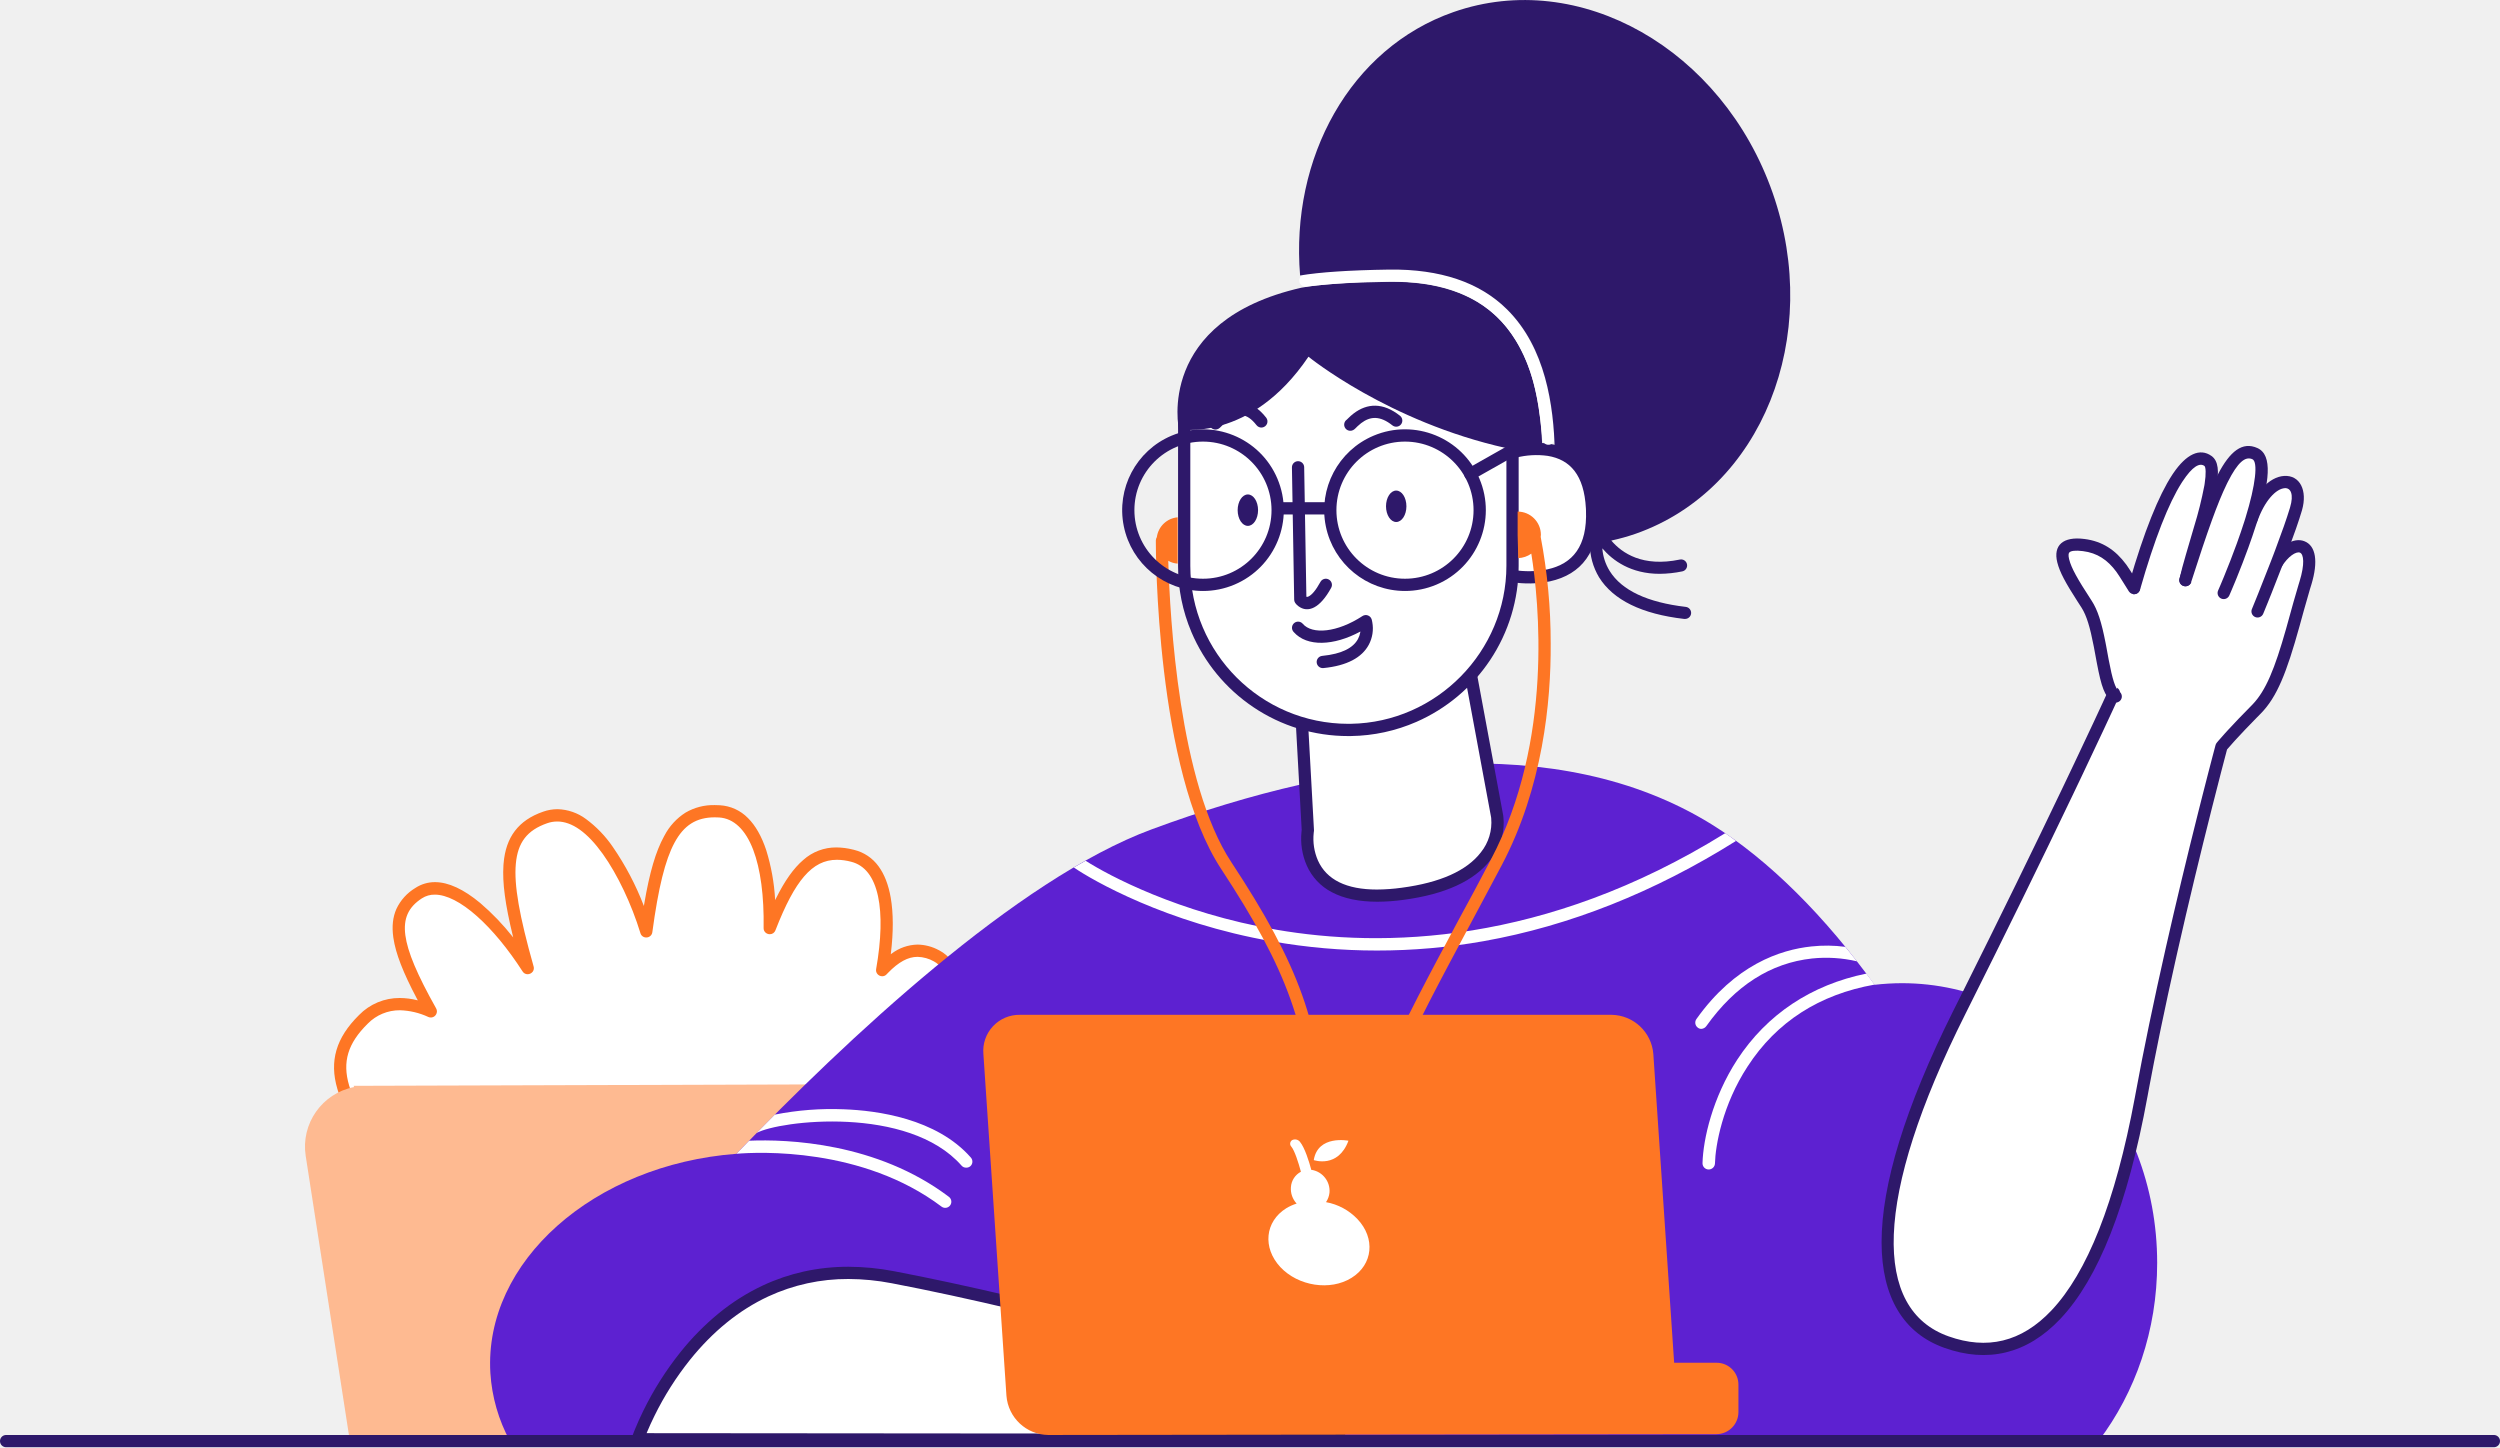
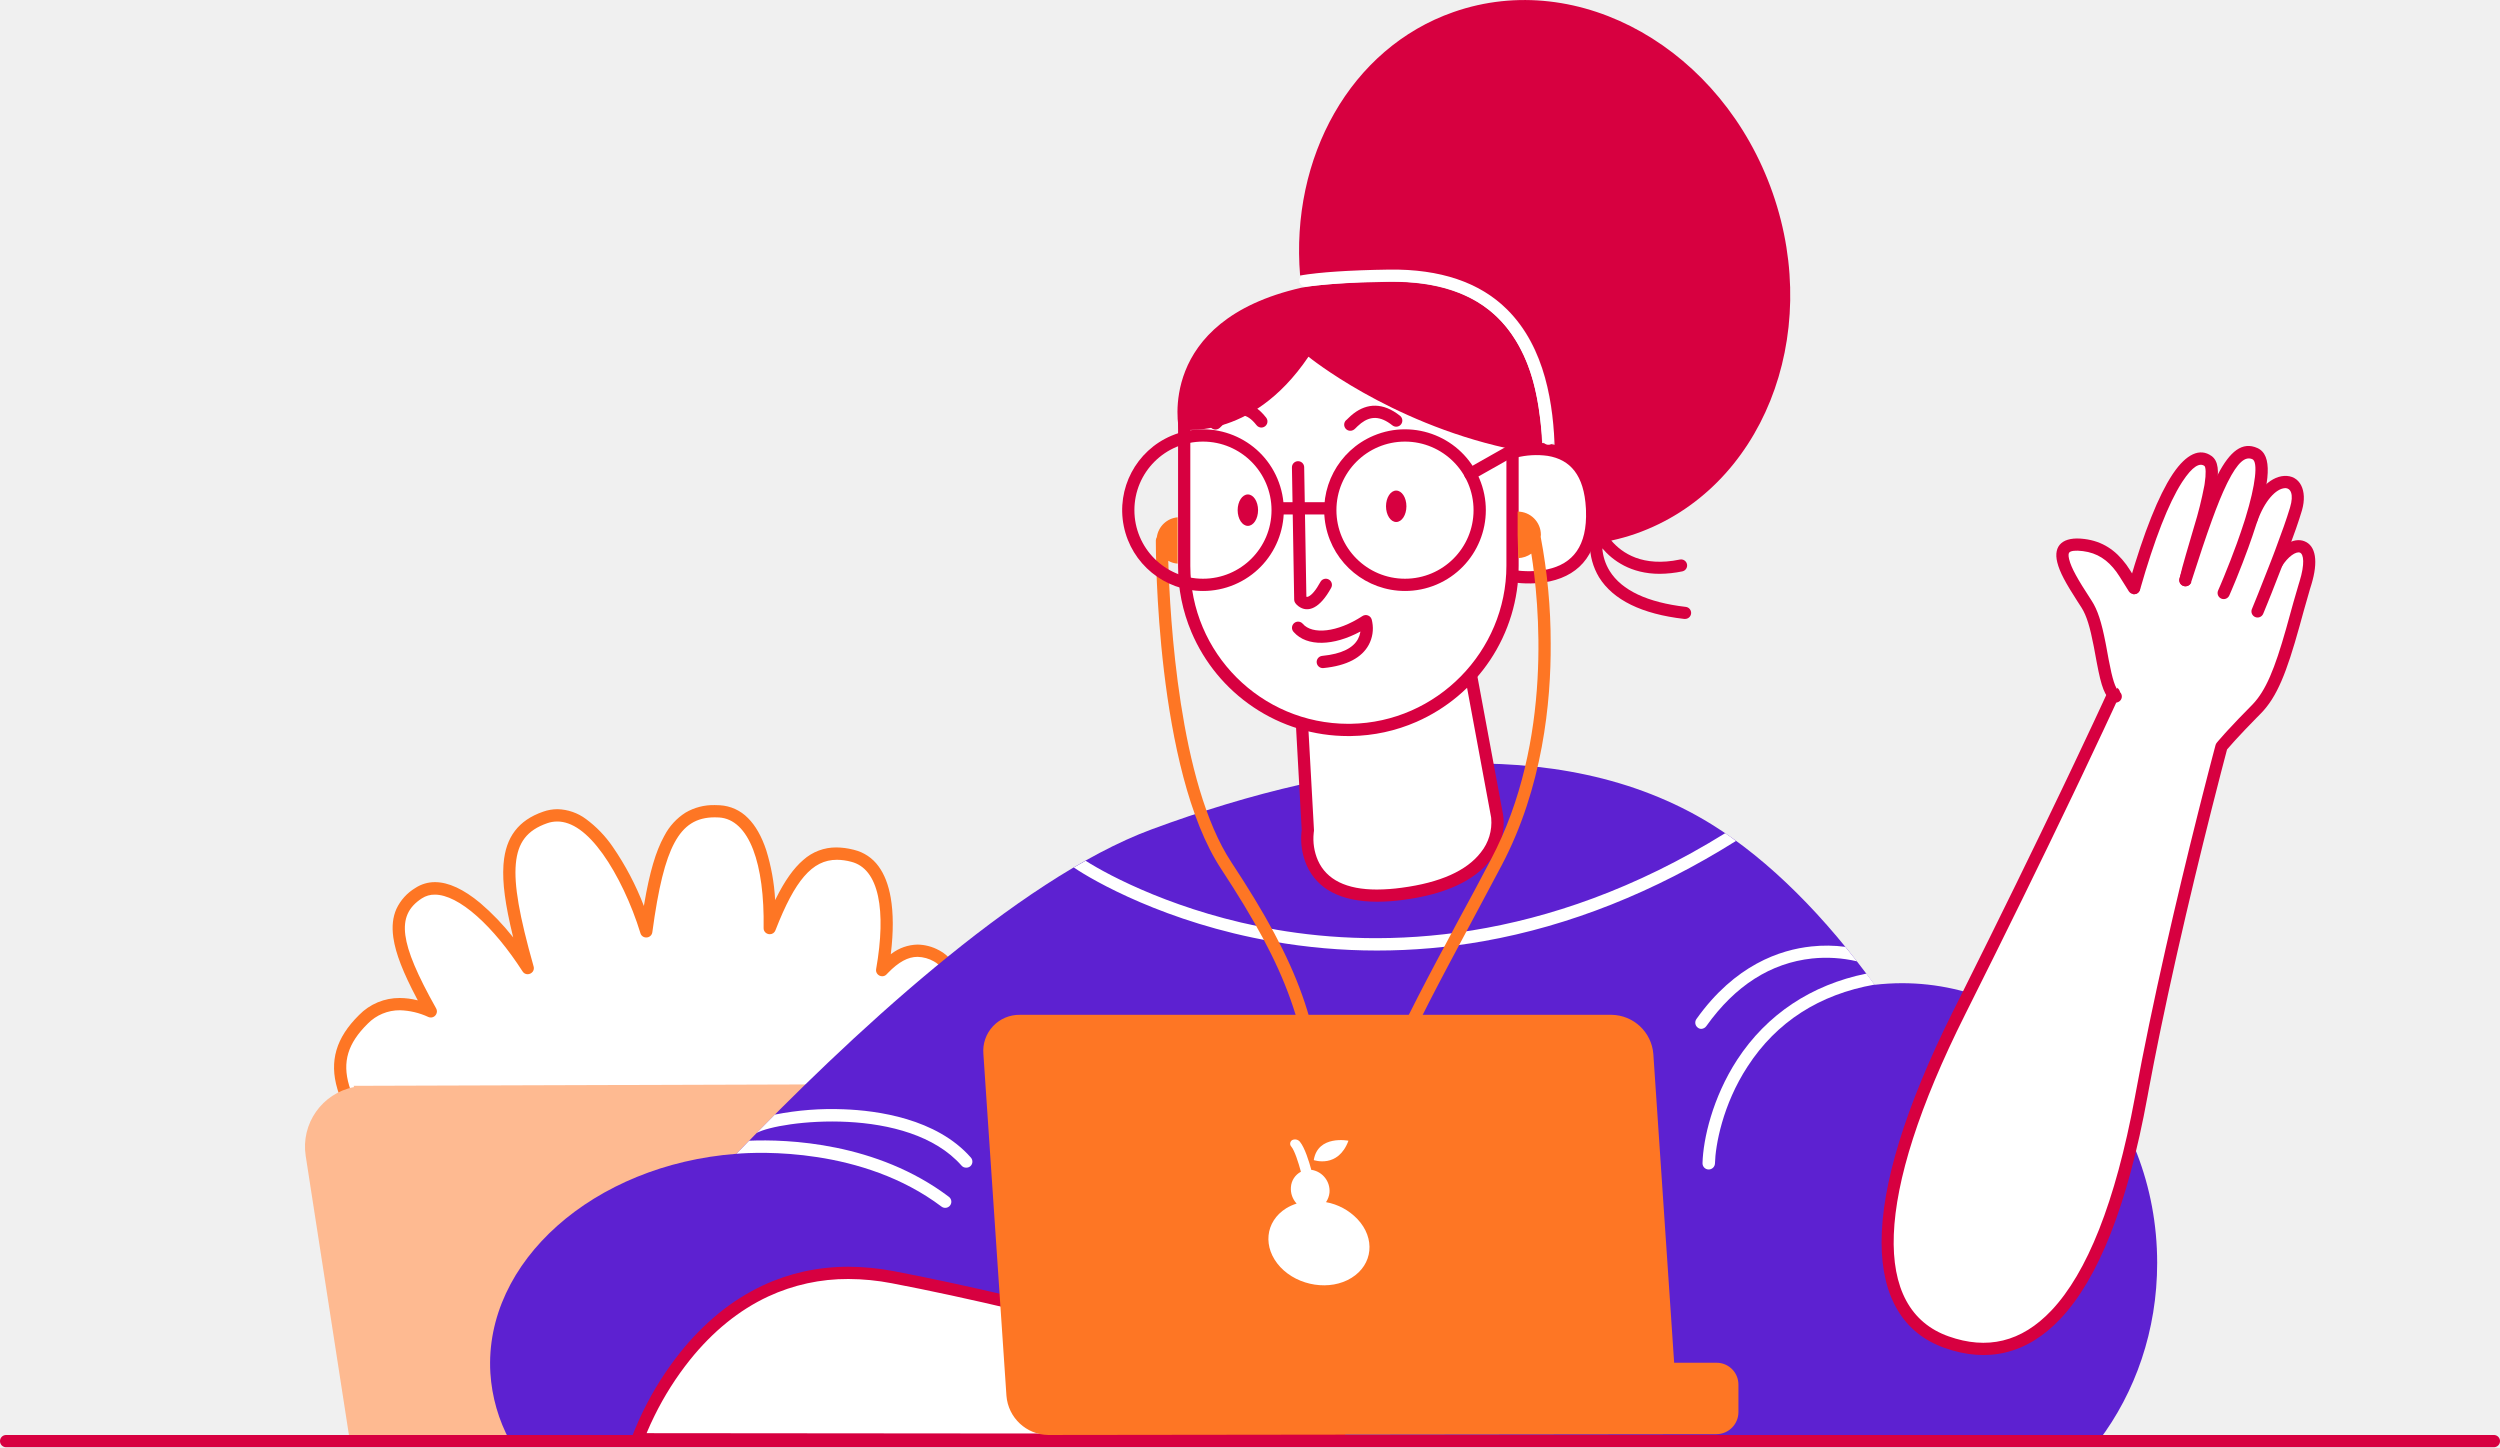
<svg xmlns="http://www.w3.org/2000/svg" viewBox="0 0 1225.1 709.2">
  <g id="support_solid" data-name="support/solid" transform="translate(2.2)">
    <g id="support_solid-2" data-name="support/solid" transform="translate(-3)">
      <g id="support_solid-3" data-name="support_solid">
        <g id="suculent" transform="translate(150 397)">
          <path id="succulent" d="M292.406,70.973c-9.6-5.1-17.8-2.7-26.8,6.9,4.1-23.2,4-51.3-14.4-56-18.9-4.9-29.6,6.9-40.7,35.4.4-24.4-4.4-55.9-24.6-57.2-22.7-1.4-30.3,17.3-35.9,58.8-7.1-23.2-26.6-63.9-49.6-55.8-22.5,7.9-21,29.6-8.5,73.8-12.3-19.1-37-47.5-53.5-36.7-15.7,10.2-11.4,26.9,6,57.9-11.5-5-23.4-5.5-33,3.9-21.5,21.2-11.1,41.3,18.6,78.6,29.8,37.3,243.7-28.7,253.8-45.5C294.006,118.173,309.906,80.373,292.406,70.973Z" transform="translate(17.494 0.527)" fill="#fff" />
          <path id="succulent_2_" d="M74.2,197.887h-.008c-22.29,0-36.937-4.188-43.534-12.445a316.178,316.178,0,0,1-19.342-26.368c-4.657-7.327-7.666-13.449-9.469-19.265l-.22-.728C-.4,132.194-.534,125.968,1.2,120.046c1.744-5.939,5.376-11.571,11.1-17.217A27.631,27.631,0,0,1,32.2,94.53a35.847,35.847,0,0,1,8.6,1.105l.252.064-.436-.821c-6.843-12.951-10.4-22.126-11.529-29.749l-.057-.4c-.737-5.337-.233-9.871,1.54-13.86a23.634,23.634,0,0,1,9.2-10.21,17.4,17.4,0,0,1,9.681-2.907C56.009,37.755,63.481,41.2,71.65,48A118.511,118.511,0,0,1,87.541,64.538l.258.321-.2-.826C83.865,48.7,82.451,38.054,83.011,29.525l.065-.868c.549-6.567,2.359-11.8,5.533-15.982,3.19-4.207,7.7-7.293,13.8-9.433A21.339,21.339,0,0,1,109.506,2a24.407,24.407,0,0,1,13.961,4.832,56.611,56.611,0,0,1,13.14,13.661,137.993,137.993,0,0,1,15.2,28.887l.022.058.18-1.067c2.628-15.444,5.628-25.654,9.725-33.1l.193-.346a29.424,29.424,0,0,1,10.3-11.227A26.966,26.966,0,0,1,186.608,0c.808,0,1.646.026,2.49.078a20.913,20.913,0,0,1,13.739,6.27c3.693,3.673,6.7,8.962,8.941,15.718a100.486,100.486,0,0,1,4.374,24.315l.013.175.359-.734c4.309-8.714,8.707-14.917,13.443-18.962a24.053,24.053,0,0,1,16.191-6.113,34.7,34.7,0,0,1,8.194,1.067l.6.15a20.818,20.818,0,0,1,11.824,7.963c2.9,3.9,4.927,9.116,6.028,15.5,1.3,7.565,1.33,16.7.074,27.158l-.061.5.42-.3a21.814,21.814,0,0,1,12.72-4.43,22.681,22.681,0,0,1,10.505,2.786l.367.193a16.444,16.444,0,0,1,5.735,5.033,19.623,19.623,0,0,1,3.049,7.268c1.147,5.382.743,12.205-1.2,20.281-2.662,11.071-8.423,24.753-15.034,35.707-1.419,2.361-5.877,5.417-13.249,9.082A281.289,281.289,0,0,1,248.3,160.262a760.836,760.836,0,0,1-80.314,23.767c-18.883,4.5-36.339,7.959-51.882,10.278A290.3,290.3,0,0,1,74.2,197.887ZM32.258,100.535a21.882,21.882,0,0,0-15.746,6.573c-9.8,9.66-12.526,18.716-9.128,30.281,2.982,10.149,10.258,21.86,25.951,41.769l2.014,2.542c2.7,3.384,7.4,5.961,13.97,7.662,6.386,1.653,14.588,2.492,24.379,2.492,23.284,0,55.407-4.724,92.9-13.662a762.584,762.584,0,0,0,79.457-23.5c10.452-3.8,19.605-7.539,26.47-10.825,6.7-3.208,10.751-5.749,11.713-7.348,6.317-10.468,11.812-23.5,14.339-34.014,1.615-6.718,2.055-12.332,1.306-16.685-.759-4.416-2.739-7.512-5.884-9.2a17.058,17.058,0,0,0-8.049-2.255c-4.685,0-9.291,2.5-14.5,7.866l-.66.692a2.9,2.9,0,0,1-2.157.959,3.114,3.114,0,0,1-2.359-1.1,2.924,2.924,0,0,1-.627-2.43c2.539-14.368,2.86-26.7.929-35.675-2.048-9.511-6.464-15.2-13.128-16.9a27.75,27.75,0,0,0-7-.974c-6.181,0-11.291,2.585-16.081,8.134-4.692,5.436-9.162,13.833-14.067,26.424a2.884,2.884,0,0,1-2.758,1.915,3.12,3.12,0,0,1-2.218-.909,2.912,2.912,0,0,1-.82-2.144C210.762,44.57,209,31.316,205.4,21.892,201.624,12,195.857,6.526,188.721,6.067,187.99,6.022,187.269,6,186.58,6c-9.03,0-15.123,3.842-19.757,12.458-4.554,8.47-7.9,21.983-10.845,43.816a2.953,2.953,0,0,1-2.988,2.6,2.907,2.907,0,0,1-2.854-2.123c-4.372-14.285-11.253-28.778-18.408-38.768-7.575-10.58-15.1-15.944-22.355-15.944A14.947,14.947,0,0,0,104.4,8.9c-9.79,3.438-14.371,9.383-15.318,19.879-.933,10.347,1.672,25.383,8.711,50.275a2.9,2.9,0,0,1-.445,2.595,3.193,3.193,0,0,1-2.5,1.238A2.869,2.869,0,0,1,92.383,81.5c-7.081-11-14.792-20.339-22.3-27.022-7.795-6.938-14.96-10.6-20.722-10.6a11.334,11.334,0,0,0-6.32,1.818c-6.671,4.334-9.168,9.9-8.1,18.064,1.064,8.112,5.715,19.169,15.079,35.853a2.915,2.915,0,0,1-.013,2.965,2.962,2.962,0,0,1-3.8,1.255A35.42,35.42,0,0,0,32.258,100.535Z" transform="translate(14.495 -2.472)" fill="#fe7624" />
          <path id="pot" d="M311.357.6l.2-.6L23.857.9l.2.6A29.748,29.748,0,0,0,.357,35.2L21.857,174l291.6-.9,21.5-138.8A29.654,29.654,0,0,0,311.357.6Z" transform="translate(0.243 134.2)" fill="#feba91" />
        </g>
        <g id="woman" transform="translate(240)">
          <g id="body" transform="translate(0 218)">
            <path id="clothing" d="M691.836,107.657a119.019,119.019,0,0,0-13.4.8c-23.9-33-51.3-61-80.1-78.8-75-46.2-178-33-274.1,2.6-66.1,24.4-149.8,103.2-203.5,159-70,5.3-123.8,52.9-120.6,107.4a80.582,80.582,0,0,0,9.6,33.4l234.9,1.6c.4-.6.8-1.3,1.2-1.9l348.4-1.2c.4.5.8,1,1.2,1.6l192.9-.3c17.9-23.7,28.6-54,28.6-87.1C816.936,168.957,760.936,107.657,691.836,107.657Z" transform="translate(0.964 156.143)" fill="#5d21d1" />
            <g id="clothing_lines" transform="translate(119 190)">
              <path id="Path" d="M319.2,0C230.5,55,150.9,56.2,99.3,47.3,51.5,39.1,17,20.7,5.8,13.5,3.9,14.6,2,15.7,0,16.8,9.2,23.1,45.2,43.9,97.2,53a294.635,294.635,0,0,0,51.3,4.5,298.4,298.4,0,0,0,52.4-4.6c42.1-7.5,83.6-24,123.6-49.1C322.7,2.4,321,1.2,319.2,0Z" transform="translate(168 0.3)" fill="#fff" />
              <path id="Path-2" data-name="Path" d="M5.461,39.4c14.1-19.8,31.5-30.9,51.8-33.1a66.5,66.5,0,0,1,22,1.4c-1.9-2.4-3.8-4.8-5.7-7.1a69.423,69.423,0,0,0-16.6-.2C41.661,2,19.461,9.4.561,36a3.041,3.041,0,0,0,.7,4.2,2.716,2.716,0,0,0,1.7.6A3.23,3.23,0,0,0,5.461,39.4Z" transform="translate(472.539 55.395)" fill="#fff" />
              <path id="Path-3" data-name="Path" d="M3,96H3a3.08,3.08,0,0,0,3.1-2.9c.2-8.8,3.7-28.8,16-47.6C36.3,23.6,57.3,10.2,84.3,5.4,83,3.6,81.7,1.8,80.3,0,53.3,5.5,31.5,20,17,42.2,4.9,60.8.3,81.2,0,92.9A3.031,3.031,0,0,0,3,96Z" transform="translate(476.1 69.1)" fill="#fff" />
              <path id="Path-4" data-name="Path" d="M42.8.114a143.643,143.643,0,0,0-33.9,2.6c-3,3-6,6-8.9,9,11.1-6.1,74.3-13.7,100.4,16a2.9,2.9,0,0,0,2.3,1,3.057,3.057,0,0,0,2-.7,3,3,0,0,0,.3-4.2C88.1,4.514,58.8.714,42.8.114Z" transform="translate(12.6 135.486)" fill="#fff" />
              <g id="Group" transform="translate(0 150)">
                <path id="Path-5" data-name="Path" d="M.422.522h.2a.139.139,0,0,0-.2,0Z" transform="translate(0.278 7.078)" fill="#fff" />
                <path id="Path-6" data-name="Path" d="M104.1,27.647C68.8.947,24.8-.653,6.2.147c-2.1,2.2-4.2,4.3-6.2,6.4,10.7-.9,61.8-3.3,100.5,25.9a3,3,0,0,0,3.6-4.8Z" transform="translate(2.7 0.853)" fill="#fff" />
              </g>
            </g>
            <path id="hand" d="M0,81.535s32.8-97,125.1-79.4,218.6,55.4,218.6,55.4v24.3Z" transform="translate(73.3 405.765)" fill="#fff" />
-             <path id="hand_2_" d="M346.7,87.84,3,87.54A3,3,0,0,1,.16,83.579c.023-.069.055-.16.095-.271l.388-1.062c.145-.386.283-.748.422-1.1l.489-1.23C2.782,76.877,4.211,73.7,5.8,70.474a155.71,155.71,0,0,1,18.11-28.579A127.26,127.26,0,0,1,42.538,22.951,104.686,104.686,0,0,1,64.41,9.132,96.733,96.733,0,0,1,84.479,2.324,101.446,101.446,0,0,1,106.258,0a120.073,120.073,0,0,1,22.406,2.193c17.189,3.278,36.8,7.5,58.276,12.541l3.644.859c12.756,3.021,26.314,6.362,40.3,9.931,26.091,6.658,53.663,14.092,81.95,22.1,8.758,2.478,17.286,4.928,25.347,7.282l5.392,1.582,3.992,1.183A2.98,2.98,0,0,1,349.7,60.54v24.3A3,3,0,0,1,346.7,87.84ZM106.258,6a92.239,92.239,0,0,0-39.31,8.571c-14.231,6.641-27.136,17.1-38.355,31.081A149.626,149.626,0,0,0,11.184,73.127c-1.3,2.644-2.5,5.254-3.542,7.757l-.274.661,336.335.293V62.778l-9.278-2.722c-7.445-2.167-15.259-4.409-23.226-6.664l-4.2-1.187c-26.729-7.529-52.836-14.55-77.6-20.869-13.977-3.566-27.5-6.9-40.2-9.9-22.839-5.408-43.584-9.9-61.661-13.344A114.049,114.049,0,0,0,106.258,6Z" transform="translate(70.298 402.76)" fill="#2e186a" />
+             <path id="hand_2_" d="M346.7,87.84,3,87.54A3,3,0,0,1,.16,83.579c.023-.069.055-.16.095-.271l.388-1.062c.145-.386.283-.748.422-1.1l.489-1.23C2.782,76.877,4.211,73.7,5.8,70.474a155.71,155.71,0,0,1,18.11-28.579A127.26,127.26,0,0,1,42.538,22.951,104.686,104.686,0,0,1,64.41,9.132,96.733,96.733,0,0,1,84.479,2.324,101.446,101.446,0,0,1,106.258,0a120.073,120.073,0,0,1,22.406,2.193c17.189,3.278,36.8,7.5,58.276,12.541l3.644.859c12.756,3.021,26.314,6.362,40.3,9.931,26.091,6.658,53.663,14.092,81.95,22.1,8.758,2.478,17.286,4.928,25.347,7.282l5.392,1.582,3.992,1.183A2.98,2.98,0,0,1,349.7,60.54v24.3A3,3,0,0,1,346.7,87.84ZM106.258,6a92.239,92.239,0,0,0-39.31,8.571c-14.231,6.641-27.136,17.1-38.355,31.081A149.626,149.626,0,0,0,11.184,73.127c-1.3,2.644-2.5,5.254-3.542,7.757l-.274.661,336.335.293V62.778l-9.278-2.722c-7.445-2.167-15.259-4.409-23.226-6.664l-4.2-1.187c-26.729-7.529-52.836-14.55-77.6-20.869-13.977-3.566-27.5-6.9-40.2-9.9-22.839-5.408-43.584-9.9-61.661-13.344A114.049,114.049,0,0,0,106.258,6Z" transform="translate(70.298 402.76)" fill="#D70040" />
            <g id="hand_II_1_" transform="translate(682)">
              <path id="Path-7" data-name="Path" d="M8.393,90.508s-7.4-3.7-8.3-12.2,4.8-45.5,14-50.7c9.3-5.2,51.6-28.1,59.4-27.6S84.493,68.408,8.393,90.508Z" transform="translate(111.707 38.492)" fill="#fff" />
              <path id="Path-8" data-name="Path" d="M0,63.453c15.8-55.3,28.7-67.7,36.2-62.3,6.8,4.9-7,40.1-11,58.4" transform="translate(124.6 6.747)" fill="#fff" />
-               <path id="Path_2_" d="M21.706,10.946l.485-.725C28.586.826,35.227-2.352,40.955,1.772c3.377,2.433,3.741,7.462,2.39,15.456l-.2,1.127c-.9,4.945-2.39,10.72-4.819,19.117l-3.971,13.55c-1.858,6.4-2.478,8.8-3.226,12.224a3,3,0,0,1-5.862-1.281l.284-1.276c.645-2.843,1.3-5.336,2.818-10.569l4-13.652a186.722,186.722,0,0,0,5.057-20.24l.123-.76c.812-5.219.557-8.352-.1-8.828-2.3-1.657-5.805.112-10.728,7.6l-.445.688c-6.319,9.923-13.222,27.314-20.39,52.4A3,3,0,0,1,.116,65.682l.516-1.795C7.939,38.642,15.023,21.114,21.706,10.946Z" transform="translate(121.599 3.694)" fill="#2e186a" />
+               <path id="Path_2_" d="M21.706,10.946l.485-.725C28.586.826,35.227-2.352,40.955,1.772c3.377,2.433,3.741,7.462,2.39,15.456l-.2,1.127c-.9,4.945-2.39,10.72-4.819,19.117l-3.971,13.55c-1.858,6.4-2.478,8.8-3.226,12.224a3,3,0,0,1-5.862-1.281l.284-1.276c.645-2.843,1.3-5.336,2.818-10.569l4-13.652a186.722,186.722,0,0,0,5.057-20.24l.123-.76c.812-5.219.557-8.352-.1-8.828-2.3-1.657-5.805.112-10.728,7.6l-.445.688c-6.319,9.923-13.222,27.314-20.39,52.4A3,3,0,0,1,.116,65.682l.516-1.795C7.939,38.642,15.023,21.114,21.706,10.946Z" transform="translate(121.599 3.694)" fill="#D70040" />
              <path id="hand_II_3_" d="M190.45,8.495c7.9-12.9,21-12.2,14.2,9.7-6.7,21.4-11.6,49.2-24.1,61.8s-17,18.2-17,18.2-25,93.3-39.2,170.9c-20.5,112.2-59.3,133.8-95.5,120.9-36.2-12.8-42.9-63.6,6.5-162.1,49.4-98.6,75.5-156,75.5-156" transform="translate(3.85 49.705)" fill="#fff" />
-               <path id="hand_II_4_" d="M190.892,9.939C195.377,2.616,201.9-1.492,207.131.5c5.761,2.195,6.884,10.02,3.519,21.153l-.726,2.359c-.866,2.852-1.757,5.978-2.936,10.246l-2.173,7.893c-6.357,22.93-11.063,34.677-18.879,42.7l-1.965,1.99c-4.086,4.151-7.494,7.737-10.278,10.779l-1.1,1.214c-1.158,1.282-2.107,2.36-2.86,3.242l-.45.528-1.58,6-1.418,5.445c-1.376,5.309-2.864,11.123-4.442,17.372-5.709,22.614-11.418,46.275-16.746,69.82l-1.151,5.113c-2.472,11.035-4.8,21.783-6.953,32.175l-.866,4.2q-2.781,13.57-5.116,26.093l-.705,3.821c-9.78,53.527-24.185,89.309-42.63,108.881-16.5,17.508-35.978,21.736-56.821,14.308C10.821,388.751.026,371.072,0,344.1c-.026-28.082,11.49-66.023,34.953-113.1l4.611-9.218C58.249,184.377,74.747,150.59,89,120.757l5.544-11.643q5.135-10.823,9.316-19.772l4.382-9.421,2.878-6.257a3,3,0,0,1,5.53,2.321l-.376.837-3.118,6.766-4.281,9.194q-4.869,10.409-11,23.313l-4.2,8.8c-15.088,31.553-32.658,67.472-52.642,107.36C-4.344,322.726-4.293,377.043,32.857,390.179c18.655,6.648,35.618,2.966,50.447-12.769,17.326-18.384,31.223-52.658,40.806-104.275l.289-1.569c1.976-10.8,4.223-22.244,6.715-34.253,2.5-12.028,5.216-24.528,8.127-37.394,5.043-22.287,10.426-44.671,15.827-66.178l2.2-8.7q1.532-6.024,2.929-11.423l1.864-7.16,1.592-6.028a3,3,0,0,1,.559-1.1l.412-.5.545-.643c.789-.923,1.774-2.043,2.968-3.365l1.515-1.663c3.154-3.433,7.054-7.511,11.769-12.264l.456-.469c6.406-6.731,10.752-17.234,16.357-37.018l3.6-12.992c1-3.571,1.795-6.329,2.6-8.933l.361-1.164c2.7-8.7,2.057-13.5.21-14.207s-5.826,1.8-8.986,6.963a3,3,0,0,1-5.117-3.134Z" transform="translate(0.85 46.695)" fill="#2e186a" />
+               <path id="hand_II_4_" d="M190.892,9.939C195.377,2.616,201.9-1.492,207.131.5c5.761,2.195,6.884,10.02,3.519,21.153l-.726,2.359c-.866,2.852-1.757,5.978-2.936,10.246l-2.173,7.893c-6.357,22.93-11.063,34.677-18.879,42.7l-1.965,1.99c-4.086,4.151-7.494,7.737-10.278,10.779l-1.1,1.214c-1.158,1.282-2.107,2.36-2.86,3.242l-.45.528-1.58,6-1.418,5.445c-1.376,5.309-2.864,11.123-4.442,17.372-5.709,22.614-11.418,46.275-16.746,69.82l-1.151,5.113c-2.472,11.035-4.8,21.783-6.953,32.175l-.866,4.2q-2.781,13.57-5.116,26.093l-.705,3.821c-9.78,53.527-24.185,89.309-42.63,108.881-16.5,17.508-35.978,21.736-56.821,14.308C10.821,388.751.026,371.072,0,344.1c-.026-28.082,11.49-66.023,34.953-113.1l4.611-9.218C58.249,184.377,74.747,150.59,89,120.757l5.544-11.643q5.135-10.823,9.316-19.772l4.382-9.421,2.878-6.257a3,3,0,0,1,5.53,2.321l-.376.837-3.118,6.766-4.281,9.194q-4.869,10.409-11,23.313l-4.2,8.8c-15.088,31.553-32.658,67.472-52.642,107.36C-4.344,322.726-4.293,377.043,32.857,390.179c18.655,6.648,35.618,2.966,50.447-12.769,17.326-18.384,31.223-52.658,40.806-104.275l.289-1.569c1.976-10.8,4.223-22.244,6.715-34.253,2.5-12.028,5.216-24.528,8.127-37.394,5.043-22.287,10.426-44.671,15.827-66.178l2.2-8.7q1.532-6.024,2.929-11.423l1.864-7.16,1.592-6.028a3,3,0,0,1,.559-1.1l.412-.5.545-.643c.789-.923,1.774-2.043,2.968-3.365l1.515-1.663c3.154-3.433,7.054-7.511,11.769-12.264l.456-.469c6.406-6.731,10.752-17.234,16.357-37.018l3.6-12.992c1-3.571,1.795-6.329,2.6-8.933l.361-1.164c2.7-8.7,2.057-13.5.21-14.207s-5.826,1.8-8.986,6.963a3,3,0,0,1-5.117-3.134Z" transform="translate(0.85 46.695)" fill="#D70040" />
              <path id="Path-9" data-name="Path" d="M26.12,74.442c-7.2-4.9-6.3-33.1-14.4-45.4-10-15.3-19.8-31.2-1.3-28.8,15.9,2,20.9,16,24.6,21" transform="translate(89.48 48.858)" fill="#fff" />
-               <path id="Path_2_2" data-name="Path_2_" d="M.47,11.705C-1.609,3.331,3.273-1.122,13.794.243,22.625,1.354,29.02,5.723,34.2,12.7l.242.332c1.891,2.647,5.49,8.678,5.964,9.369l.027.038A3,3,0,1,1,35.608,26l-.1-.145c-.854-1.263-4.595-7.525-6.124-9.585-4.276-5.759-9.3-9.193-16.348-10.079-3.677-.477-5.815-.138-6.6.578-.464.423-.62,1.406-.2,3.233l.061.254c1.04,4.19,4.046,9.551,10.6,19.6l.336.515c3.063,4.652,4.948,10.806,6.873,20.648l.389,2.031L25.66,59.4c1.829,9.681,3.257,14.141,5.055,15.479l.092.065a3,3,0,0,1-3.376,4.96c-3.752-2.553-5.365-7.274-7.556-18.8l-1.352-7.293-.195-1.02c-1.784-9.257-3.485-14.988-5.958-18.874L10.512,31.05C4.472,21.681,1.654,16.473.47,11.705Z" transform="translate(86.481 45.88)" fill="#2e186a" />
+               <path id="Path_2_2" data-name="Path_2_" d="M.47,11.705C-1.609,3.331,3.273-1.122,13.794.243,22.625,1.354,29.02,5.723,34.2,12.7l.242.332c1.891,2.647,5.49,8.678,5.964,9.369l.027.038A3,3,0,1,1,35.608,26l-.1-.145c-.854-1.263-4.595-7.525-6.124-9.585-4.276-5.759-9.3-9.193-16.348-10.079-3.677-.477-5.815-.138-6.6.578-.464.423-.62,1.406-.2,3.233l.061.254c1.04,4.19,4.046,9.551,10.6,19.6l.336.515c3.063,4.652,4.948,10.806,6.873,20.648l.389,2.031L25.66,59.4c1.829,9.681,3.257,14.141,5.055,15.479l.092.065a3,3,0,0,1-3.376,4.96c-3.752-2.553-5.365-7.274-7.556-18.8l-1.352-7.293-.195-1.02c-1.784-9.257-3.485-14.988-5.958-18.874L10.512,31.05C4.472,21.681,1.654,16.473.47,11.705Z" transform="translate(86.481 45.88)" fill="#D70040" />
              <path id="Path-10" data-name="Path" d="M3,63.39s14.1-34.2,18.8-50.1C27-4.01,8.8-6.51,0,18.39" transform="translate(182.1 18.21)" fill="#fff" />
-               <path id="Path_2_3" data-name="Path_2_" d="M18.956.024c7.8-.507,11.6,7.089,8.818,16.791l-.1.328C26.241,22,23.885,28.756,20.812,36.962l-.55,1.463q-.637,1.691-1.307,3.443c-1.949,5.1-4.019,10.378-6.1,15.6l-1.708,4.254L9.372,66.078l-.6,1.458a3,3,0,0,1-5.61-2.122L5.579,59.47q.394-.977.81-2.012c2.077-5.17,4.154-10.432,6.123-15.549l1.277-3.336.858-2.265c3.2-8.5,5.666-15.5,7.155-20.459l.125-.42c1.915-6.373.336-9.607-2.582-9.418-4.32.281-9.885,6.106-13.516,16.381a3,3,0,1,1-5.657-2C4.518,8.1,11.783.49,18.956.024Z" transform="translate(179.099 15.207)" fill="#2e186a" />
+               <path id="Path_2_3" data-name="Path_2_" d="M18.956.024c7.8-.507,11.6,7.089,8.818,16.791l-.1.328C26.241,22,23.885,28.756,20.812,36.962l-.55,1.463q-.637,1.691-1.307,3.443c-1.949,5.1-4.019,10.378-6.1,15.6l-1.708,4.254L9.372,66.078l-.6,1.458a3,3,0,0,1-5.61-2.122L5.579,59.47q.394-.977.81-2.012c2.077-5.17,4.154-10.432,6.123-15.549l1.277-3.336.858-2.265c3.2-8.5,5.666-15.5,7.155-20.459l.125-.42c1.915-6.373.336-9.607-2.582-9.418-4.32.281-9.885,6.106-13.516,16.381a3,3,0,1,1-5.657-2C4.518,8.1,11.783.49,18.956.024Z" transform="translate(179.099 15.207)" fill="#D70040" />
              <path id="Path-11" data-name="Path" d="M18.8,69S46.5,6.3,34.1.7C22.8-4.4,14.2,18.5,0,62.7" transform="translate(149.7 3.598)" fill="#fff" />
-               <path id="Path_2_4" data-name="Path_2_" d="M18.883,14.095C24.9,2.463,31.012-2.277,38.336,1.029c7.532,3.4,6.1,16.387-.633,37.593-1.144,3.6-2.431,7.361-3.834,11.236-1.812,5-3.738,9.975-5.677,14.742l-.727,1.778c-.679,1.65-1.316,3.167-1.9,4.529l-1.023,2.369a3,3,0,0,1-5.488-2.425l.781-1.8.65-1.528c.449-1.061.927-2.207,1.428-3.426,2.152-5.227,4.3-10.74,6.311-16.279,1.378-3.8,2.639-7.488,3.757-11.008l.49-1.564C37.522,18.895,38.658,7.758,35.867,6.5c-3.472-1.567-7.172,1.43-12.048,11.126l-.56,1.131c-4.489,9.223-9.293,22.686-17.4,47.926A3,3,0,1,1,.145,64.845l1.743-5.4C9.3,36.592,13.853,24.157,18.313,15.218Z" transform="translate(146.699 0.537)" fill="#2e186a" />
+               <path id="Path_2_4" data-name="Path_2_" d="M18.883,14.095C24.9,2.463,31.012-2.277,38.336,1.029c7.532,3.4,6.1,16.387-.633,37.593-1.144,3.6-2.431,7.361-3.834,11.236-1.812,5-3.738,9.975-5.677,14.742l-.727,1.778c-.679,1.65-1.316,3.167-1.9,4.529l-1.023,2.369a3,3,0,0,1-5.488-2.425l.781-1.8.65-1.528c.449-1.061.927-2.207,1.428-3.426,2.152-5.227,4.3-10.74,6.311-16.279,1.378-3.8,2.639-7.488,3.757-11.008l.49-1.564C37.522,18.895,38.658,7.758,35.867,6.5c-3.472-1.567-7.172,1.43-12.048,11.126l-.56,1.131c-4.489,9.223-9.293,22.686-17.4,47.926A3,3,0,1,1,.145,64.845l1.743-5.4C9.3,36.592,13.853,24.157,18.313,15.218Z" transform="translate(146.699 0.537)" fill="#D70040" />
            </g>
          </g>
          <g id="head" transform="translate(313)">
            <path id="neck" d="M0,24.3,3.9,95s-6.6,38.2,46.4,31.1c52.8-7,46.3-38.3,46.3-38.3L80.3,0Z" transform="translate(84.8 311.9)" fill="#fff" />
-             <path id="neck_2_" d="M40.946,132.987h0c-8.958,0-16.462-1.574-22.3-4.677A27.02,27.02,0,0,1,6.356,115.216,32.769,32.769,0,0,1,3.783,98.768c.02-.206.042-.4.064-.592l.041-.32L0,27.466A2.991,2.991,0,0,1,2.131,24.43L82.431.13A3,3,0,0,1,86.25,2.453L102.56,90.3c.032.168.065.375.1.616l.05.407a27.3,27.3,0,0,1-.8,10.279,31.29,31.29,0,0,1-5.487,10.863c-7.912,10.3-22.285,16.9-42.721,19.607A96.811,96.811,0,0,1,40.946,132.987ZM80.962,6.842,6.125,29.489,9.9,97.836a3.038,3.038,0,0,1-.009.452l-.031.224c-.015.088-.035.238-.056.412l-.045.423a26.742,26.742,0,0,0,2.078,13.419c4.227,9.45,13.947,14.242,28.89,14.243a92.614,92.614,0,0,0,12.183-.882c18.806-2.493,31.846-8.319,38.756-17.314A23.375,23.375,0,0,0,96.746,92c-.023-.2-.046-.368-.068-.5L80.962,6.842Z" transform="translate(81.8 308.899)" fill="#2e186a" />
+             <path id="neck_2_" d="M40.946,132.987h0c-8.958,0-16.462-1.574-22.3-4.677A27.02,27.02,0,0,1,6.356,115.216,32.769,32.769,0,0,1,3.783,98.768c.02-.206.042-.4.064-.592l.041-.32L0,27.466A2.991,2.991,0,0,1,2.131,24.43L82.431.13A3,3,0,0,1,86.25,2.453L102.56,90.3c.032.168.065.375.1.616l.05.407a27.3,27.3,0,0,1-.8,10.279,31.29,31.29,0,0,1-5.487,10.863c-7.912,10.3-22.285,16.9-42.721,19.607A96.811,96.811,0,0,1,40.946,132.987ZM80.962,6.842,6.125,29.489,9.9,97.836a3.038,3.038,0,0,1-.009.452l-.031.224c-.015.088-.035.238-.056.412l-.045.423a26.742,26.742,0,0,0,2.078,13.419c4.227,9.45,13.947,14.242,28.89,14.243a92.614,92.614,0,0,0,12.183-.882c18.806-2.493,31.846-8.319,38.756-17.314A23.375,23.375,0,0,0,96.746,92c-.023-.2-.046-.368-.068-.5L80.962,6.842Z" transform="translate(81.8 308.899)" fill="#D70040" />
            <path id="ear" d="M0,2.7S41-12.7,42.6,30,0,61.6,0,61.6" transform="translate(185.4 219.996)" fill="#fff" />
-             <path id="ear_2_" d="M6.971,1.441A45.966,45.966,0,0,1,24.807.484C38.939,2.787,47.858,13.126,48.6,32.9c.766,20.447-8.337,31.639-23.635,34.987a52.582,52.582,0,0,1-18.985.341l-.968-.155c-1.22-.206-2.152-.4-2.74-.551a3,3,0,0,1,1.289-5.857l.651.147.31.065c.688.142,1.479.285,2.36.419a46.831,46.831,0,0,0,16.8-.27C36.2,59.286,43.258,50.608,42.6,33.125l-.046-1.016c-.867-16.25-7.659-23.9-18.715-25.7A40.221,40.221,0,0,0,8.351,7.28c-1.01.239-1.943.492-2.782.745l-.412.127c-.306.1-.558.179-.752.245l-.35.124A3,3,0,1,1,1.946,2.9l.387-.141A46.734,46.734,0,0,1,6.971,1.441Z" transform="translate(182.399 216.987)" fill="#2e186a" />
+             <path id="ear_2_" d="M6.971,1.441A45.966,45.966,0,0,1,24.807.484C38.939,2.787,47.858,13.126,48.6,32.9c.766,20.447-8.337,31.639-23.635,34.987a52.582,52.582,0,0,1-18.985.341l-.968-.155c-1.22-.206-2.152-.4-2.74-.551a3,3,0,0,1,1.289-5.857l.651.147.31.065c.688.142,1.479.285,2.36.419a46.831,46.831,0,0,0,16.8-.27C36.2,59.286,43.258,50.608,42.6,33.125l-.046-1.016c-.867-16.25-7.659-23.9-18.715-25.7A40.221,40.221,0,0,0,8.351,7.28c-1.01.239-1.943.492-2.782.745l-.412.127c-.306.1-.558.179-.752.245l-.35.124A3,3,0,1,1,1.946,2.9l.387-.141A46.734,46.734,0,0,1,6.971,1.441Z" transform="translate(182.399 216.987)" fill="#D70040" />
            <path id="face" d="M80.4,202.1h0A80.4,80.4,0,0,1,0,121.7V51.5A51.555,51.555,0,0,1,51.5,0h70.4a39.05,39.05,0,0,1,39,39v82.6A80.511,80.511,0,0,1,80.4,202.1Z" transform="translate(28.1 155.6)" fill="#fff" />
-             <path id="face_2_" d="M83.4,208.1a83.008,83.008,0,0,1-46.628-14.244A83.653,83.653,0,0,1,6.554,157.162,82.867,82.867,0,0,1,0,124.7V54.5A54.562,54.562,0,0,1,54.5,0h70.4a42.047,42.047,0,0,1,42,42v82.6a83.117,83.117,0,0,1-13.977,46.251,83.769,83.769,0,0,1-36.109,30.291,82.953,82.953,0,0,1-32.057,6.948ZM54.5,6A48.555,48.555,0,0,0,6,54.5v70.2a77.476,77.476,0,0,0,77.376,77.4l1.308-.011c42.026-.682,76.217-35.444,76.217-77.49V42a36.041,36.041,0,0,0-36-36Z" transform="translate(25.1 152.6)" fill="#2e186a" />
+             <path id="face_2_" d="M83.4,208.1a83.008,83.008,0,0,1-46.628-14.244A83.653,83.653,0,0,1,6.554,157.162,82.867,82.867,0,0,1,0,124.7V54.5A54.562,54.562,0,0,1,54.5,0h70.4a42.047,42.047,0,0,1,42,42v82.6a83.117,83.117,0,0,1-13.977,46.251,83.769,83.769,0,0,1-36.109,30.291,82.953,82.953,0,0,1-32.057,6.948ZM54.5,6A48.555,48.555,0,0,0,6,54.5v70.2a77.476,77.476,0,0,0,77.376,77.4l1.308-.011c42.026-.682,76.217-35.444,76.217-77.49V42a36.041,36.041,0,0,0-36-36Z" transform="translate(25.1 152.6)" fill="#D70040" />
            <g id="headphones" transform="translate(14 250)">
              <path id="Path-12" data-name="Path" d="M93.11,64.6a277.361,277.361,0,0,0-4.9-52.2c0-.3.1-.7.1-1A11.4,11.4,0,0,0,76.91,0V11.4l.3,11.4a11.725,11.725,0,0,0,6.4-2.2c3.7,23,11,91.6-19.8,149.9-5.6,10.7-10.9,20.6-16.1,30.1-29,54.1-48.2,89.9-47.7,121.8a3.076,3.076,0,0,0,3,3h0a3.009,3.009,0,0,0,3-3c-.4-30.4,18.5-65.6,47-118.9,5.1-9.6,10.4-19.4,16.1-30.2C89.21,135.2,93.31,93.2,93.11,64.6Z" transform="translate(100.59 0.7)" fill="#fe7624" />
              <path id="Path-13" data-name="Path" d="M6.1,21.3a10.321,10.321,0,0,0,4.6,1.4V0A11.276,11.276,0,0,0,.5,9.7,3.371,3.371,0,0,0,0,11.4C0,16,0,123.7,32,172.3c32.7,49.8,42.8,78.2,45.1,126.4a3.058,3.058,0,0,0,3,2.9h.1a3.075,3.075,0,0,0,2.9-3.1C80.8,248.9,70.5,219.9,37,169,11.4,130.2,6.9,49.4,6.1,21.3Z" transform="translate(0.2 3.5)" fill="#fe7624" />
            </g>
-             <path id="nose" d="M2.949,0A3,3,0,0,1,5.991,2.773L6,2.949,7.077,66.433l.047.018a1.165,1.165,0,0,0,.789-.067l.147-.059c1.542-.66,3.574-2.892,5.907-7.163a3,3,0,0,1,5.266,2.876c-5.481,10.037-11.379,12.56-16.09,9a6.908,6.908,0,0,1-1.506-1.524,3,3,0,0,1-.525-1.44L1.1,67.851,0,3.051A3,3,0,0,1,2.949,0Z" transform="translate(80.9 226)" fill="#2e186a" />
-             <path id="mouth" d="M34.557.491A3,3,0,0,1,39.07,2.127l.07.248c.073.277.155.641.232,1.084a16.941,16.941,0,0,1-1.728,11.129c-3.35,6.205-10.59,10.25-22.25,11.4a3,3,0,0,1-.588-5.971c9.819-.967,15.25-4,17.559-8.278A10.594,10.594,0,0,0,33.482,8.5l.065-.424-.091.05C20.416,15.149,7.389,15.617.933,8.395L.718,8.148A3,3,0,0,1,5.283,4.255C9.924,9.7,22.209,8.573,34.557.491Z" transform="translate(80.9 301.398)" fill="#2e186a" />
-             <path id="brow" d="M4.668,3.792c6.546-4.979,14.318-5.511,22.7,1.157a3,3,0,0,1-3.735,4.7C17.568,4.82,12.8,5.146,8.3,8.568a19.424,19.424,0,0,0-1.737,1.5l-1.1,1.089c-.155.149-.286.268-.427.382a3.053,3.053,0,0,1-1.307.67A3,3,0,0,1,1.2,6.9l.13-.094.657-.653A26.44,26.44,0,0,1,4.668,3.792Z" transform="translate(106.499 198.803)" fill="#2e186a" />
-             <ellipse id="eye_II" cx="5" cy="7.7" rx="5" ry="7.7" transform="translate(127 240.4)" fill="#2e186a" />
-             <ellipse id="eye" cx="5" cy="7.7" rx="5" ry="7.7" transform="translate(54.3 242.3)" fill="#2e186a" />
-             <path id="brow_II" d="M4.955,4.256C12.444-1.718,20.656-2,27.868,7.264a3,3,0,1,1-4.734,3.686c-4.869-6.253-9.3-6.1-14.437-2a25.977,25.977,0,0,0-2.017,1.8L5.5,11.922c-.159.155-.292.277-.429.392a2.984,2.984,0,0,1-1.345.7A3,3,0,0,1,1.2,7.709l.115-.083.772-.774A33.308,33.308,0,0,1,4.955,4.256Z" transform="translate(40.399 197.393)" fill="#2e186a" />
+             <path id="nose" d="M2.949,0A3,3,0,0,1,5.991,2.773L6,2.949,7.077,66.433l.047.018a1.165,1.165,0,0,0,.789-.067l.147-.059c1.542-.66,3.574-2.892,5.907-7.163a3,3,0,0,1,5.266,2.876c-5.481,10.037-11.379,12.56-16.09,9a6.908,6.908,0,0,1-1.506-1.524,3,3,0,0,1-.525-1.44L1.1,67.851,0,3.051A3,3,0,0,1,2.949,0Z" transform="translate(80.9 226)" fill="#D70040" />
+             <path id="mouth" d="M34.557.491A3,3,0,0,1,39.07,2.127l.07.248c.073.277.155.641.232,1.084a16.941,16.941,0,0,1-1.728,11.129c-3.35,6.205-10.59,10.25-22.25,11.4a3,3,0,0,1-.588-5.971c9.819-.967,15.25-4,17.559-8.278A10.594,10.594,0,0,0,33.482,8.5l.065-.424-.091.05C20.416,15.149,7.389,15.617.933,8.395L.718,8.148A3,3,0,0,1,5.283,4.255C9.924,9.7,22.209,8.573,34.557.491Z" transform="translate(80.9 301.398)" fill="#D70040" />
+             <path id="brow" d="M4.668,3.792c6.546-4.979,14.318-5.511,22.7,1.157a3,3,0,0,1-3.735,4.7C17.568,4.82,12.8,5.146,8.3,8.568a19.424,19.424,0,0,0-1.737,1.5l-1.1,1.089c-.155.149-.286.268-.427.382a3.053,3.053,0,0,1-1.307.67A3,3,0,0,1,1.2,6.9l.13-.094.657-.653A26.44,26.44,0,0,1,4.668,3.792Z" transform="translate(106.499 198.803)" fill="#D70040" />
+             <ellipse id="eye_II" cx="5" cy="7.7" rx="5" ry="7.7" transform="translate(127 240.4)" fill="#D70040" />
+             <ellipse id="eye" cx="5" cy="7.7" rx="5" ry="7.7" transform="translate(54.3 242.3)" fill="#D70040" />
+             <path id="brow_II" d="M4.955,4.256C12.444-1.718,20.656-2,27.868,7.264a3,3,0,1,1-4.734,3.686c-4.869-6.253-9.3-6.1-14.437-2a25.977,25.977,0,0,0-2.017,1.8L5.5,11.922c-.159.155-.292.277-.429.392a2.984,2.984,0,0,1-1.345.7A3,3,0,0,1,1.2,7.709l.115-.083.772-.774A33.308,33.308,0,0,1,4.955,4.256Z" transform="translate(40.399 197.393)" fill="#D70040" />
            <g id="hair_shape" transform="translate(24)">
-               <path id="Path-14" data-name="Path" d="M103.795.011c-19.5.3-34.3,1.2-43.1,2.9h0c-71.6,16.3-60,69.3-60,69.3s35,6.7,63.5-35.5c0,0,39.1,31.9,97,44.8.9-.2,2-.5,3-.8v2.9a46.707,46.707,0,0,1,14.6-1.5c-.6-20.9-4.4-47.3-21.6-64.3C144.995,5.711,126.995-.289,103.795.011Z" transform="translate(0.805 138.089)" fill="#2e186a" />
+               <path id="Path-14" data-name="Path" d="M103.795.011c-19.5.3-34.3,1.2-43.1,2.9h0c-71.6,16.3-60,69.3-60,69.3s35,6.7,63.5-35.5c0,0,39.1,31.9,97,44.8.9-.2,2-.5,3-.8v2.9a46.707,46.707,0,0,1,14.6-1.5c-.6-20.9-4.4-47.3-21.6-64.3C144.995,5.711,126.995-.289,103.795.011Z" transform="translate(0.805 138.089)" fill="#D70040" />
              <path id="Path-15" data-name="Path" d="M2.588,2.535A351.244,351.244,0,0,1,47.432.006C78.34.334,99,11.722,111.237,31.807a88.58,88.58,0,0,1,10.444,27,171.635,171.635,0,0,1,3.408,23.935,3,3,0,0,1-5.977.521l-.161-1.795c-1.865-20.148-5.064-33.788-12.837-46.542C94.965,16.638,76.235,6.312,47.382,6.006L45.619,6A342.914,342.914,0,0,0,3.413,8.478a3,3,0,1,1-.825-5.943Z" transform="translate(60.5 131.994)" fill="#fff" />
-               <path id="Path-16" data-name="Path" d="M232.111,94.587c-24.7-70.6-94.7-110.3-156.4-88.7-50.7,17.7-80,71.4-75.2,129.1,9.3-1.6,23.9-2.6,43.7-2.9,24.9-.3,44.3,6.2,57.7,19.5,19,18.8,22.9,47.3,23.4,69.5,9.2,2.5,17.7,10,18.4,28.9.1,1.9-1.6,16.6-1.2,16.5a31.6,31.6,0,0,0,4.5,16.4c6.9,11.1,20.9,18,41.7,20.4h.4a2.96,2.96,0,0,0,.4-5.9c-18.8-2.2-31.4-8.1-37.3-17.6a24.467,24.467,0,0,1-3.6-11.1c5.1,6,14,12.5,28.1,12.5a56.866,56.866,0,0,0,11.1-1.2,2.961,2.961,0,1,0-1.2-5.8c-18.2,3.8-28.3-3.1-33.6-9.3a103.666,103.666,0,0,0,12.1-3.4C226.711,239.787,256.711,165.087,232.111,94.587Z" transform="translate(60.389 0.013)" fill="#2e186a" />
+               <path id="Path-16" data-name="Path" d="M232.111,94.587c-24.7-70.6-94.7-110.3-156.4-88.7-50.7,17.7-80,71.4-75.2,129.1,9.3-1.6,23.9-2.6,43.7-2.9,24.9-.3,44.3,6.2,57.7,19.5,19,18.8,22.9,47.3,23.4,69.5,9.2,2.5,17.7,10,18.4,28.9.1,1.9-1.6,16.6-1.2,16.5a31.6,31.6,0,0,0,4.5,16.4c6.9,11.1,20.9,18,41.7,20.4h.4a2.96,2.96,0,0,0,.4-5.9c-18.8-2.2-31.4-8.1-37.3-17.6a24.467,24.467,0,0,1-3.6-11.1c5.1,6,14,12.5,28.1,12.5a56.866,56.866,0,0,0,11.1-1.2,2.961,2.961,0,1,0-1.2-5.8c-18.2,3.8-28.3-3.1-33.6-9.3a103.666,103.666,0,0,0,12.1-3.4C226.711,239.787,256.711,165.087,232.111,94.587Z" transform="translate(60.389 0.013)" fill="#D70040" />
            </g>
            <g id="glasses" transform="translate(0 213)">
-               <path id="Oval" d="M39.6,79.2A39.61,39.61,0,0,1,24.186,3.112,39.61,39.61,0,0,1,55.014,76.088,39.353,39.353,0,0,1,39.6,79.2ZM39.6,6A33.6,33.6,0,1,0,73.2,39.6,33.638,33.638,0,0,0,39.6,6Z" transform="translate(96.7 -2.6)" fill="#2e186a" />
-               <path id="Path-17" data-name="Path" d="M26.8,0a3,3,0,0,1,.176,5.995L26.8,6H3A3,3,0,0,1,2.824.005L3,0Z" transform="translate(72.1 33.1)" fill="#2e186a" />
-               <path id="Path-18" data-name="Path" d="M22.224.389a3,3,0,0,1,3.109,5.129l-.156.095-20.7,11.7a3,3,0,0,1-3.109-5.129l.156-.095Z" transform="translate(165.299 4.599)" fill="#2e186a" />
-               <path id="Oval-2" data-name="Oval" d="M39.6,79.2A39.61,39.61,0,0,1,24.186,3.112,39.61,39.61,0,0,1,55.014,76.088,39.353,39.353,0,0,1,39.6,79.2ZM39.6,6A33.6,33.6,0,1,0,73.2,39.6,33.638,33.638,0,0,0,39.6,6Z" transform="translate(-2.3 -2.6)" fill="#2e186a" />
+               <path id="Oval" d="M39.6,79.2A39.61,39.61,0,0,1,24.186,3.112,39.61,39.61,0,0,1,55.014,76.088,39.353,39.353,0,0,1,39.6,79.2ZM39.6,6A33.6,33.6,0,1,0,73.2,39.6,33.638,33.638,0,0,0,39.6,6Z" transform="translate(96.7 -2.6)" fill="#D70040" />
+               <path id="Path-17" data-name="Path" d="M26.8,0a3,3,0,0,1,.176,5.995L26.8,6H3A3,3,0,0,1,2.824.005L3,0Z" transform="translate(72.1 33.1)" fill="#D70040" />
+               <path id="Path-18" data-name="Path" d="M22.224.389a3,3,0,0,1,3.109,5.129l-.156.095-20.7,11.7a3,3,0,0,1-3.109-5.129l.156-.095Z" transform="translate(165.299 4.599)" fill="#D70040" />
+               <path id="Oval-2" data-name="Oval" d="M39.6,79.2A39.61,39.61,0,0,1,24.186,3.112,39.61,39.61,0,0,1,55.014,76.088,39.353,39.353,0,0,1,39.6,79.2ZM39.6,6A33.6,33.6,0,1,0,73.2,39.6,33.638,33.638,0,0,0,39.6,6Z" transform="translate(-2.3 -2.6)" fill="#D70040" />
            </g>
          </g>
        </g>
        <g id="laptop" transform="translate(482 497)">
          <path id="shape" d="M359.355,170.5h-20.8l-10.2-151.3A20.85,20.85,0,0,0,307.855,0H17.955A17.674,17.674,0,0,0,.055,19.2l11.3,167.5a20.85,20.85,0,0,0,20.5,19.2l327.4-.4a10.819,10.819,0,0,0,10.8-10.8V181.4A10.693,10.693,0,0,0,359.355,170.5Z" transform="translate(0.645 0.3)" fill="#fe7624" />
          <g id="icon" transform="translate(140 61)">
            <path id="Path-19" data-name="Path" d="M43.636,39.048a28.182,28.182,0,0,0-15.4-8.3,10.226,10.226,0,0,0,1.7-4.6,10.449,10.449,0,0,0-8.6-11.2h-.3c-1.1-4.1-3.2-10.9-5.6-13.8a3.1,3.1,0,0,0-3.8-.8,2.084,2.084,0,0,0-.4,3.2c1.6,1.9,3.5,7.8,4.7,12.3a9.2,9.2,0,0,0-4.9,7.5,10.623,10.623,0,0,0,2.8,8.1,23.432,23.432,0,0,0-5.1,2.3c-10.4,6.5-11.7,19.3-2.9,28.8,8.8,9.4,24.5,11.8,34.9,5.3C51.236,61.348,52.536,48.448,43.636,39.048Z" transform="translate(0.364 0.352)" fill="#fff" />
            <path id="Path-20" data-name="Path" d="M17,.316s-15-3-17,9.5C.1,9.816,11.9,14.016,17,.316Z" transform="translate(22.6 0.684)" fill="#fff" />
          </g>
        </g>
-         <path id="line" d="M1222.1,0a3,3,0,0,1,.176,5.995L1222.1,6H3A3,3,0,0,1,2.824.005L3,0Z" transform="translate(0.8 703.2)" fill="#2e186a" />
+         <path id="line" d="M1222.1,0a3,3,0,0,1,.176,5.995L1222.1,6H3A3,3,0,0,1,2.824.005L3,0Z" transform="translate(0.8 703.2)" fill="#D70040" />
      </g>
    </g>
  </g>
</svg>
